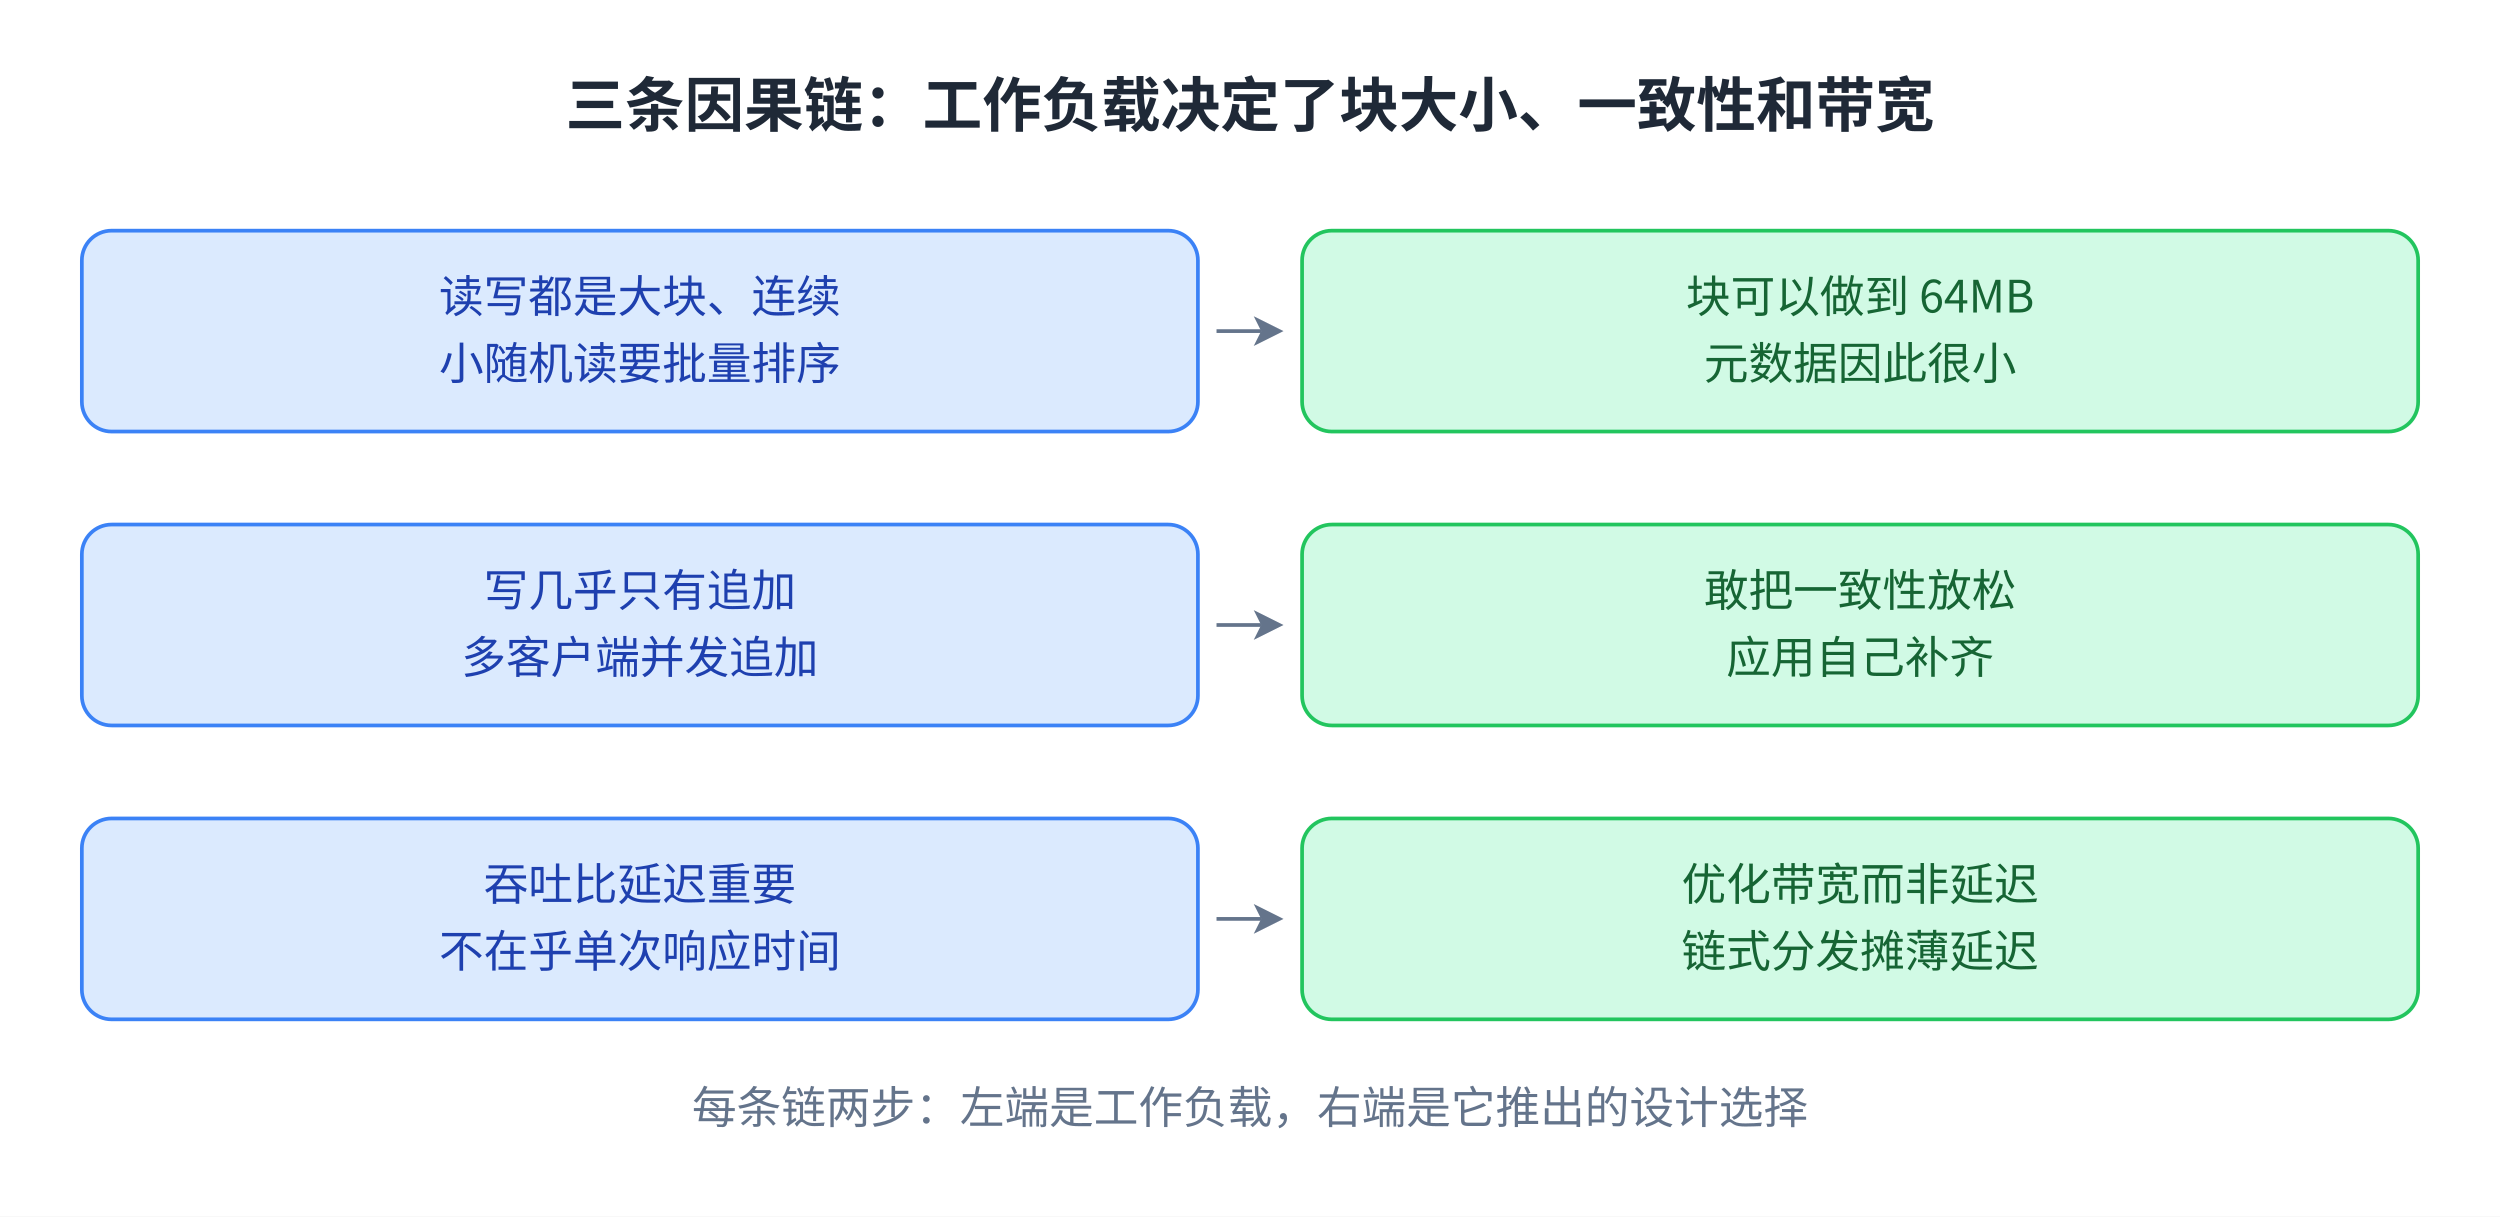
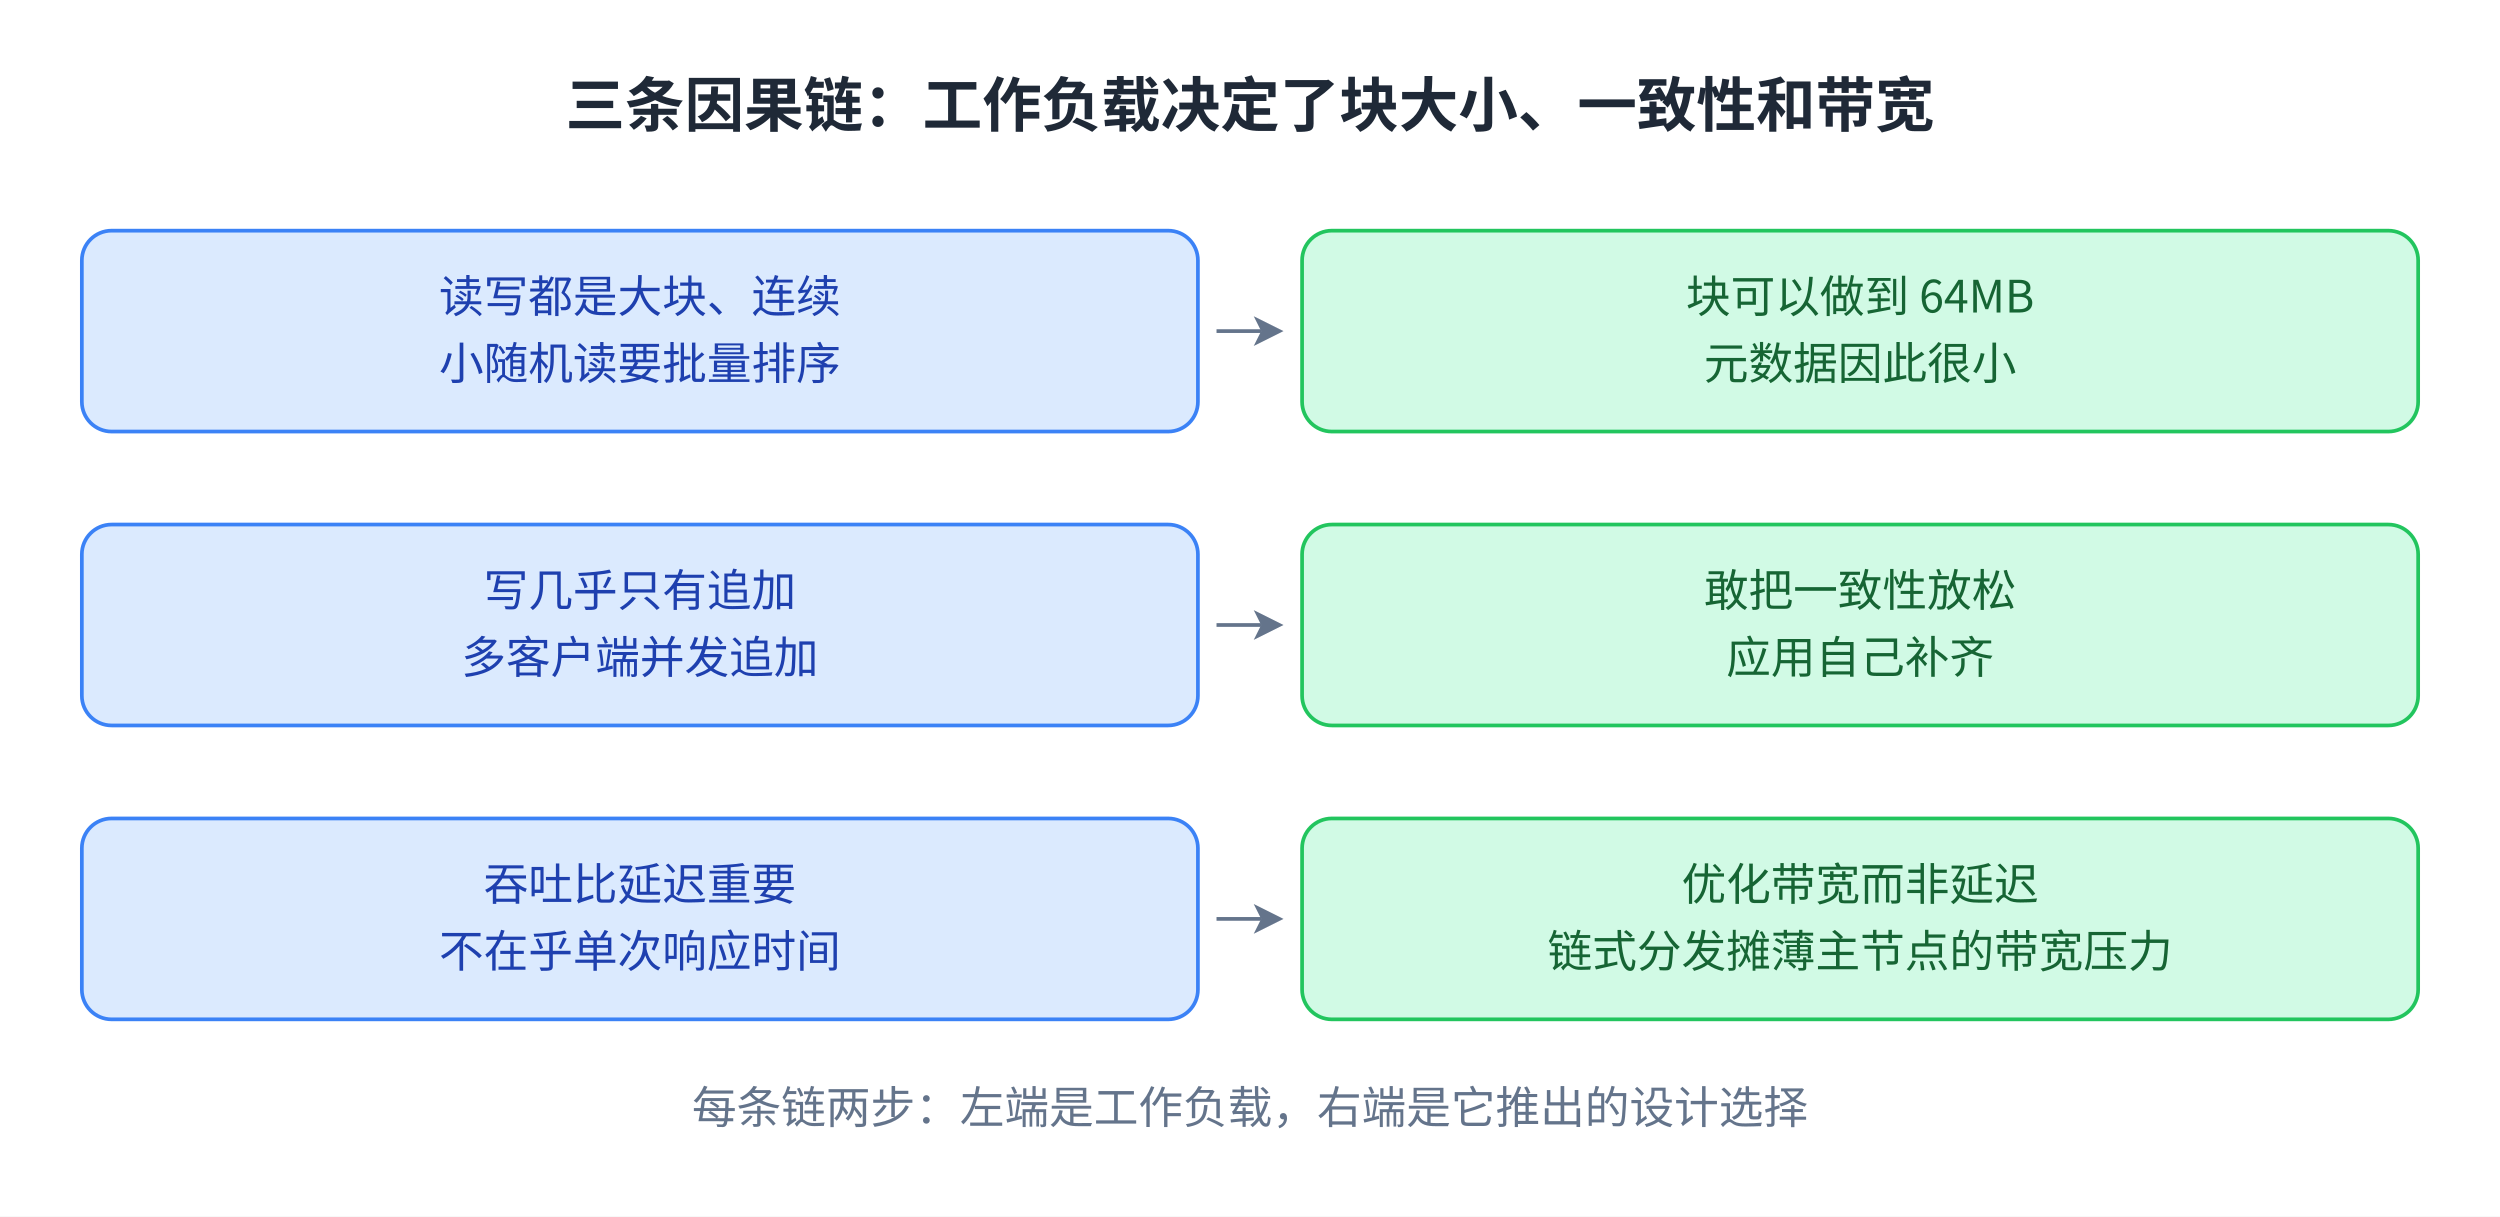
<svg xmlns="http://www.w3.org/2000/svg" viewBox="0 0 672 327" width="672" height="327" role="img" aria-labelledby="fig-gfs-5-title fig-gfs-5-desc">
  <defs>
    <style>
      text { font-family: 'PingFang SC', 'Microsoft YaHei', 'Noto Sans CJK SC', system-ui, sans-serif; }
    </style>
    <marker id="arrow" markerWidth="8" markerHeight="8" refX="2" refY="4" orient="auto" markerUnits="userSpaceOnUse">
      <path d="M0,0 L8,4 L0,8 L2,4 z" fill="#64748b" />
    </marker>
  </defs>
  <rect x="0" y="0" width="672" height="327" fill="#ffffff" />
  <text x="336" y="34" font-size="16" font-weight="600" fill="#1f2937" text-anchor="middle">三条因果链：工作负载决定了块大小、一致性和带宽</text>
  <path d="M327,89 L339,89" fill="none" stroke="#64748b" marker-end="url(#arrow)" />
  <path d="M327,168 L339,168" fill="none" stroke="#64748b" marker-end="url(#arrow)" />
  <path d="M327,247 L339,247" fill="none" stroke="#64748b" marker-end="url(#arrow)" />
  <rect x="22" y="62" width="300" height="54" rx="8" fill="#dbeafe" stroke="#3b82f6" />
  <text x="172" y="84" font-size="12" fill="#1e40af" text-anchor="middle">读写都是大块、连续</text>
  <text x="172" y="102" font-size="12" fill="#1e40af" text-anchor="middle">小随机读要批量排序</text>
  <rect x="350" y="62" width="300" height="54" rx="8" fill="#d1fae5" stroke="#22c55e" />
  <text x="500" y="84" font-size="12" fill="#166534" text-anchor="middle">块可以做到 64MB</text>
  <text x="500" y="102" font-size="12" fill="#166534" text-anchor="middle">元数据因此很小</text>
  <rect x="22" y="141" width="300" height="54" rx="8" fill="#dbeafe" stroke="#3b82f6" />
  <text x="172" y="163" font-size="12" fill="#1e40af" text-anchor="middle">写几乎只有追加</text>
  <text x="172" y="181" font-size="12" fill="#1e40af" text-anchor="middle">多客户端并发追加</text>
  <rect x="350" y="141" width="300" height="54" rx="8" fill="#d1fae5" stroke="#22c55e" />
  <text x="500" y="163" font-size="12" fill="#166534" text-anchor="middle">敢把一致性放松</text>
  <text x="500" y="181" font-size="12" fill="#166534" text-anchor="middle">应用自己补齐</text>
  <rect x="22" y="220" width="300" height="54" rx="8" fill="#dbeafe" stroke="#3b82f6" />
  <text x="172" y="242" font-size="12" fill="#1e40af" text-anchor="middle">吞吐比延迟重要</text>
  <text x="172" y="260" font-size="12" fill="#1e40af" text-anchor="middle">不在乎单次响应时间</text>
  <rect x="350" y="220" width="300" height="54" rx="8" fill="#d1fae5" stroke="#22c55e" />
  <text x="500" y="242" font-size="12" fill="#166534" text-anchor="middle">优化带宽而非延迟</text>
-   <text x="500" y="260" font-size="12" fill="#166534" text-anchor="middle">链式分发摊薄延迟</text>
+   <text x="500" y="260" font-size="12" fill="#166534" text-anchor="middle">链式分发摊薄主节点的带宽压力</text>
  <text x="336" y="302" font-size="12" fill="#64748b" text-anchor="middle">每条链两步：左端是工作负载，右端是它推出的设计选择</text>
</svg>
